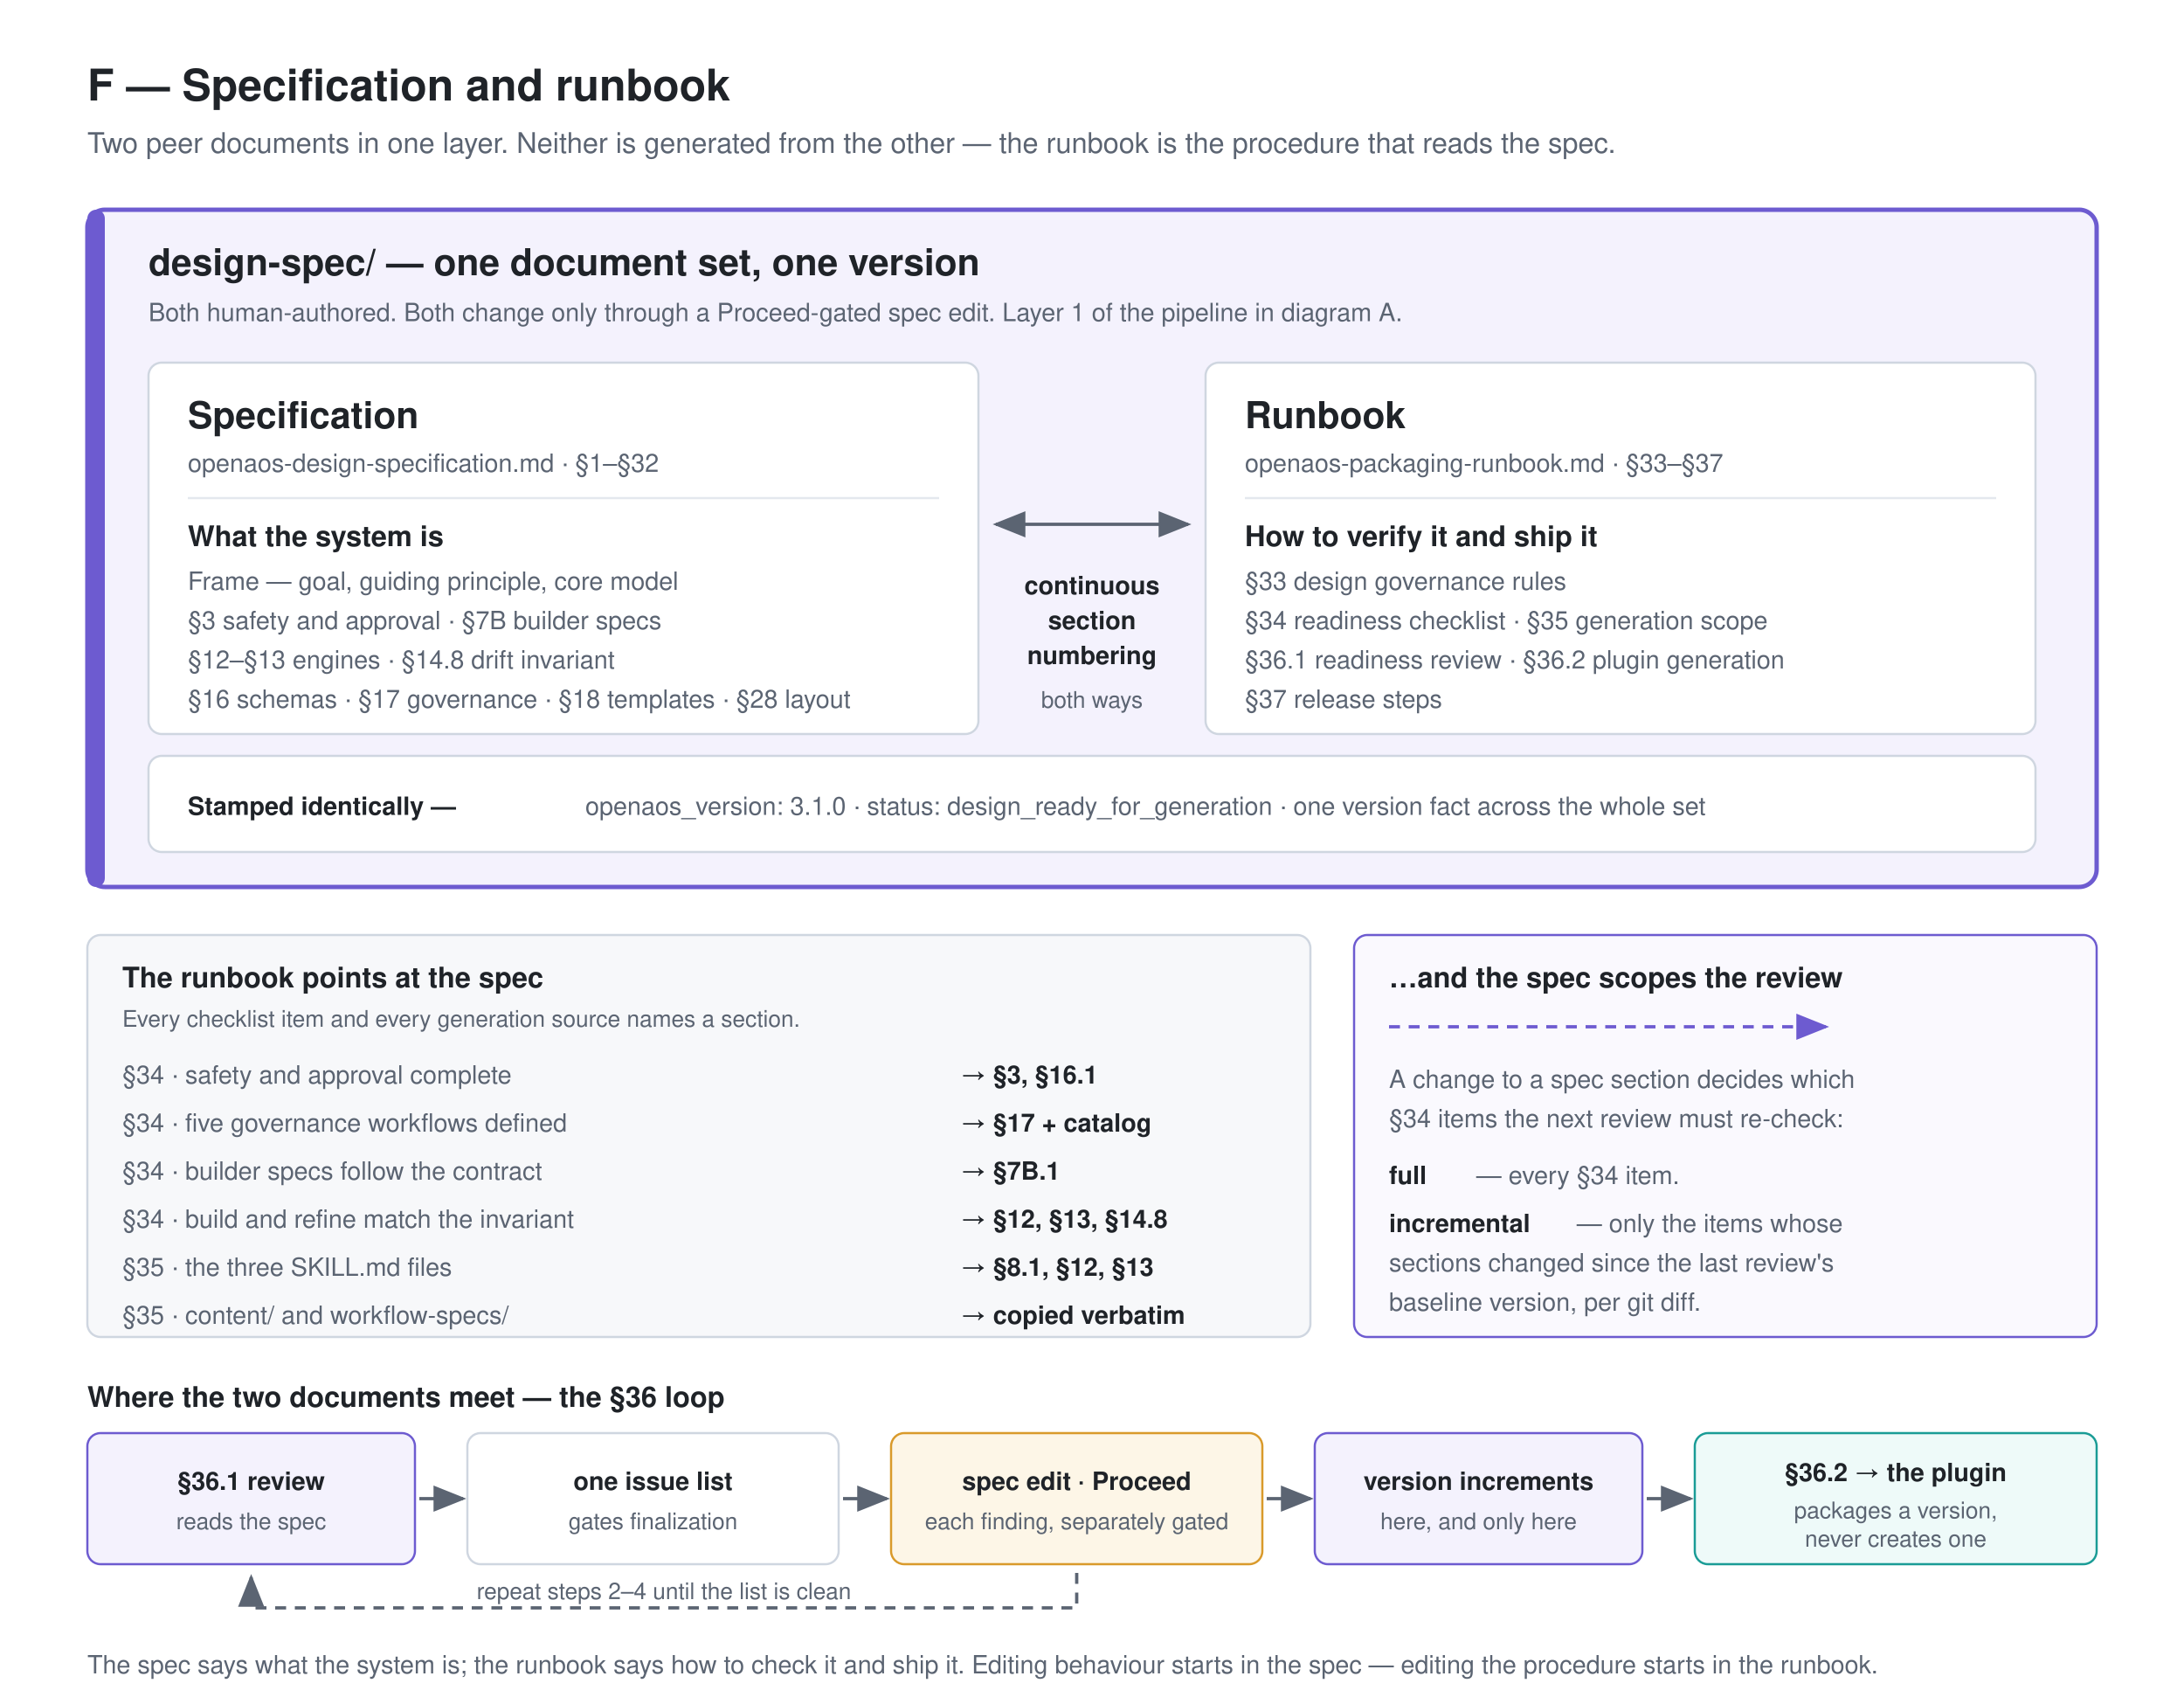
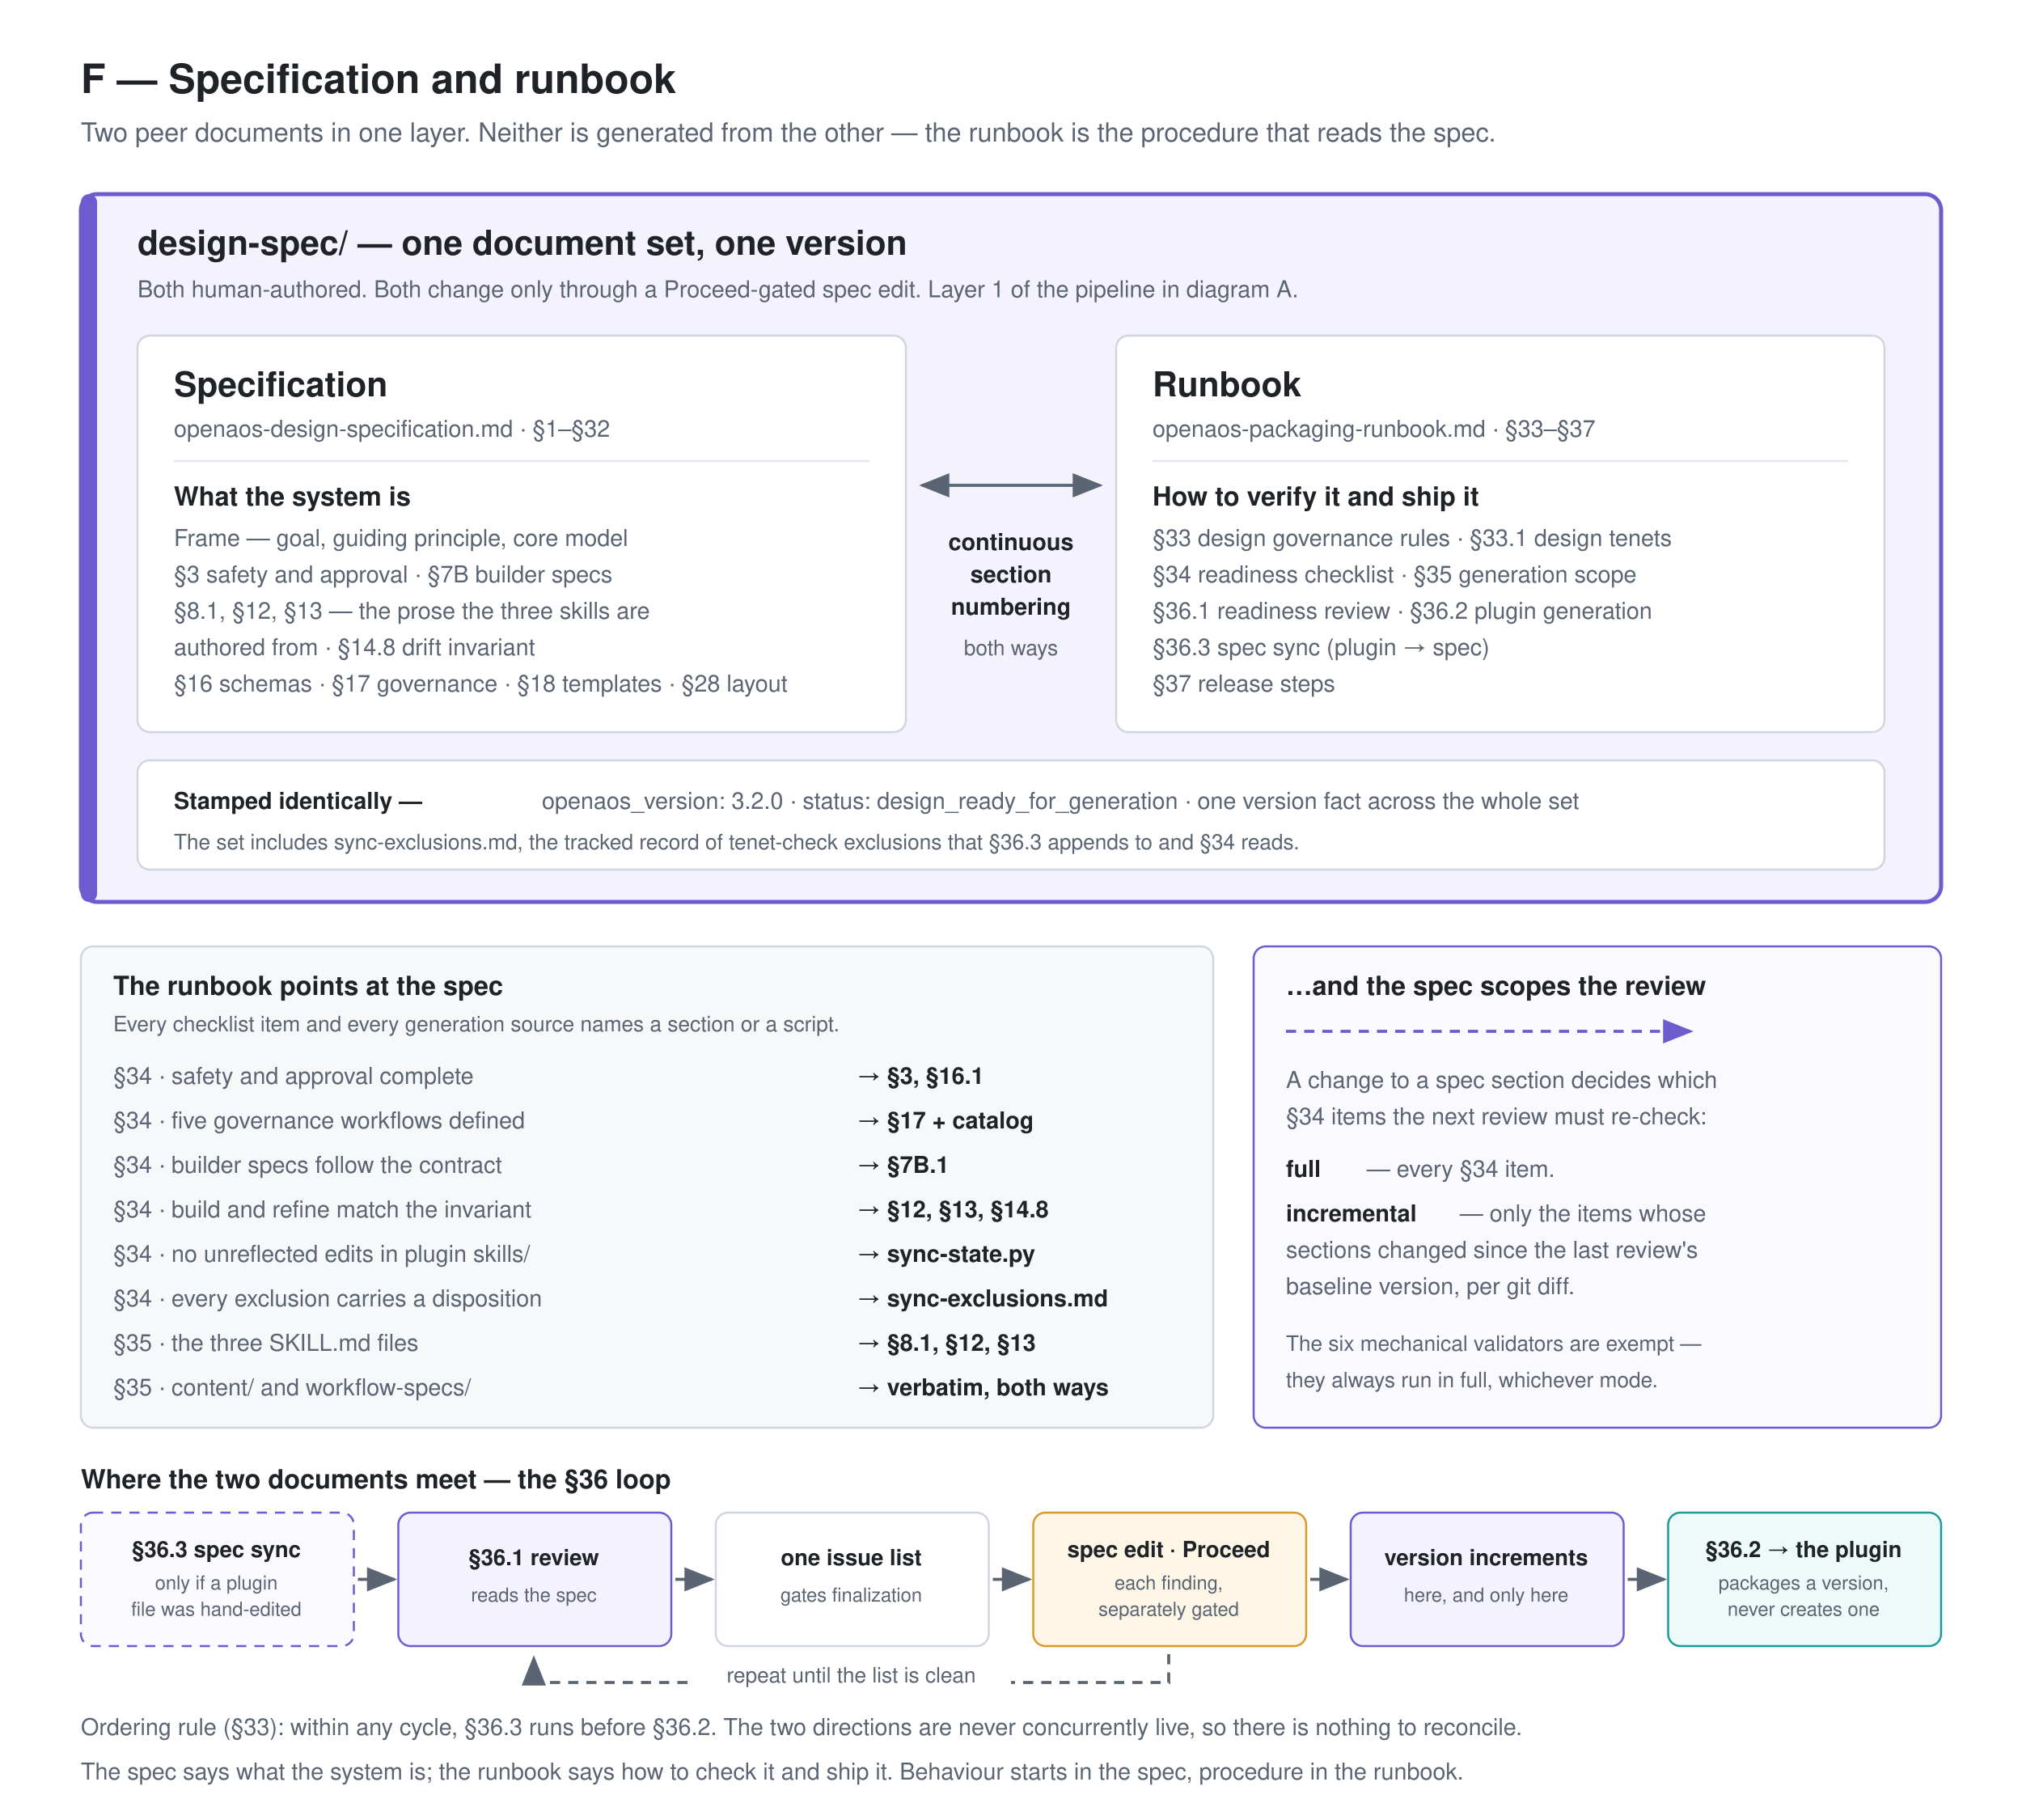
- <svg xmlns="http://www.w3.org/2000/svg" viewBox="0 0 1000 780" width="1000" height="780" font-family="Segoe UI, Helvetica, Arial, sans-serif">
+ <svg xmlns="http://www.w3.org/2000/svg" viewBox="0 0 1000 900" width="1000" height="900" font-family="Segoe UI, Helvetica, Arial, sans-serif">
  <style>
    .t { fill: #1f2328; }
    .m { fill: #5b6472; }
    .h { font-size: 20px; font-weight: 600; }
    .s { font-size: 13px; }
    .xs { font-size: 11.5px; }
    .xxs { font-size: 10.5px; }
    .lbl { font-size: 12px; font-weight: 600; letter-spacing: .08em; }
    .card { fill: #ffffff; stroke: #cfd6e0; stroke-width: 1; rx: 6; }
  </style>
  <defs>
    <marker id="arw" markerWidth="10" markerHeight="8" refX="9" refY="4" orient="auto">
      <path d="M0,0 L10,4 L0,8 z" fill="#5b6472" />
    </marker>
    <marker id="arwS" markerWidth="10" markerHeight="8" refX="1" refY="4" orient="auto">
      <path d="M10,0 L0,4 L10,8 z" fill="#5b6472" />
    </marker>
    <marker id="arwP" markerWidth="10" markerHeight="8" refX="9" refY="4" orient="auto">
      <path d="M0,0 L10,4 L0,8 z" fill="#6d5bd0" />
    </marker>
  </defs>
-   <rect width="1000" height="780" fill="#ffffff" />
+   <rect width="1000" height="900" fill="#ffffff" />
  <text x="40" y="46" class="t h">F — Specification and runbook</text>
  <text x="40" y="70" class="m s">Two peer documents in one layer. Neither is generated from the other — the runbook is the procedure that reads the spec.</text>
-   <rect x="40" y="96" width="920" height="310" rx="8" fill="#f4f2fd" stroke="#6d5bd0" stroke-width="2" />
-   <rect x="40" y="96" width="8" height="310" rx="4" fill="#6d5bd0" />
+   <rect x="40" y="96" width="920" height="350" rx="8" fill="#f4f2fd" stroke="#6d5bd0" stroke-width="2" />
+   <rect x="40" y="96" width="8" height="350" rx="4" fill="#6d5bd0" />
  <text x="68" y="126" class="t" font-size="17" font-weight="600">design-spec/ — one document set, one version</text>
  <text x="68" y="147" class="m xs">Both human-authored. Both change only through a Proceed-gated spec edit. Layer 1 of the pipeline in diagram A.</text>
-   <rect x="68" y="166" width="380" height="170" class="card" />
+   <rect x="68" y="166" width="380" height="196" class="card" />
  <text x="86" y="196" class="t" font-size="17" font-weight="600">Specification</text>
  <text x="86" y="216" class="m xs">openaos-design-specification.md · §1–§32</text>
  <line x1="86" y1="228" x2="430" y2="228" stroke="#e4e8ee" />
  <text x="86" y="250" class="t s" font-weight="600">What the system is</text>
  <text x="86" y="270" class="m xs">Frame — goal, guiding principle, core model</text>
  <text x="86" y="288" class="m xs">§3 safety and approval · §7B builder specs</text>
-   <text x="86" y="306" class="m xs">§12–§13 engines · §14.8 drift invariant</text>
-   <text x="86" y="324" class="m xs">§16 schemas · §17 governance · §18 templates · §28 layout</text>
+   <text x="86" y="306" class="m xs">§8.1, §12, §13 — the prose the three skills are</text>
+   <text x="86" y="324" class="m xs">authored from · §14.8 drift invariant</text>
+   <text x="86" y="342" class="m xs">§16 schemas · §17 governance · §18 templates · §28 layout</text>
  <line x1="456" y1="240" x2="544" y2="240" stroke="#5b6472" stroke-width="1.5" marker-end="url(#arw)" marker-start="url(#arwS)" />
  <text x="500" y="272" class="t xs" text-anchor="middle" font-weight="600">continuous</text>
  <text x="500" y="288" class="t xs" text-anchor="middle" font-weight="600">section</text>
  <text x="500" y="304" class="t xs" text-anchor="middle" font-weight="600">numbering</text>
  <text x="500" y="324" class="m xxs" text-anchor="middle">both ways</text>
-   <rect x="552" y="166" width="380" height="170" class="card" />
+   <rect x="552" y="166" width="380" height="196" class="card" />
  <text x="570" y="196" class="t" font-size="17" font-weight="600">Runbook</text>
  <text x="570" y="216" class="m xs">openaos-packaging-runbook.md · §33–§37</text>
  <line x1="570" y1="228" x2="914" y2="228" stroke="#e4e8ee" />
  <text x="570" y="250" class="t s" font-weight="600">How to verify it and ship it</text>
-   <text x="570" y="270" class="m xs">§33 design governance rules</text>
+   <text x="570" y="270" class="m xs">§33 design governance rules · §33.1 design tenets</text>
  <text x="570" y="288" class="m xs">§34 readiness checklist · §35 generation scope</text>
  <text x="570" y="306" class="m xs">§36.1 readiness review · §36.2 plugin generation</text>
-   <text x="570" y="324" class="m xs">§37 release steps</text>
-   <rect x="68" y="346" width="864" height="44" class="card" />
-   <text x="86" y="373" class="t xs" font-weight="600">Stamped identically —</text>
-   <text x="268" y="373" class="m xs">openaos_version: 3.1.0 · status: design_ready_for_generation · one version fact across the whole set</text>
-   <rect x="40" y="428" width="560" height="184" rx="6" fill="#f7f8fa" stroke="#cfd6e0" />
-   <text x="56" y="452" class="t s" font-weight="600">The runbook points at the spec</text>
-   <text x="56" y="470" class="m xxs">Every checklist item and every generation source names a section.</text>
-   <text x="56" y="496" class="m xs">§34 · safety and approval complete</text>
-   <text x="440" y="496" class="t xs" font-weight="600">→ §3, §16.1</text>
-   <text x="56" y="518" class="m xs">§34 · five governance workflows defined</text>
-   <text x="440" y="518" class="t xs" font-weight="600">→ §17 + catalog</text>
-   <text x="56" y="540" class="m xs">§34 · builder specs follow the contract</text>
-   <text x="440" y="540" class="t xs" font-weight="600">→ §7B.1</text>
-   <text x="56" y="562" class="m xs">§34 · build and refine match the invariant</text>
-   <text x="440" y="562" class="t xs" font-weight="600">→ §12, §13, §14.8</text>
-   <text x="56" y="584" class="m xs">§35 · the three SKILL.md files</text>
-   <text x="440" y="584" class="t xs" font-weight="600">→ §8.1, §12, §13</text>
-   <text x="56" y="606" class="m xs">§35 · content/ and workflow-specs/</text>
-   <text x="440" y="606" class="t xs" font-weight="600">→ copied verbatim</text>
-   <rect x="620" y="428" width="340" height="184" rx="6" fill="#faf9fe" stroke="#6d5bd0" />
-   <text x="636" y="452" class="t s" font-weight="600">…and the spec scopes the review</text>
-   <line x1="636" y1="470" x2="836" y2="470" stroke="#6d5bd0" stroke-width="1.5" stroke-dasharray="5 4" marker-end="url(#arwP)" />
-   <text x="636" y="498" class="m xs">A change to a spec section decides which</text>
-   <text x="636" y="516" class="m xs">§34 items the next review must re-check:</text>
-   <text x="636" y="542" class="t xs" font-weight="600">full</text>
-   <text x="676" y="542" class="m xs">— every §34 item.</text>
-   <text x="636" y="564" class="t xs" font-weight="600">incremental</text>
-   <text x="722" y="564" class="m xs">— only the items whose</text>
-   <text x="636" y="582" class="m xs">sections changed since the last review's</text>
-   <text x="636" y="600" class="m xs">baseline version, per git diff.</text>
-   <text x="40" y="644" class="t s" font-weight="600">Where the two documents meet — the §36 loop</text>
-   <rect x="40" y="656" width="150" height="60" rx="6" fill="#f4f2fd" stroke="#6d5bd0" />
-   <text x="115" y="682" class="t xs" text-anchor="middle" font-weight="600">§36.1 review</text>
-   <text x="115" y="700" class="m xxs" text-anchor="middle">reads the spec</text>
-   <line x1="192" y1="686" x2="212" y2="686" stroke="#5b6472" stroke-width="1.5" marker-end="url(#arw)" />
-   <rect x="214" y="656" width="170" height="60" rx="6" class="card" />
-   <text x="299" y="682" class="t xs" text-anchor="middle" font-weight="600">one issue list</text>
-   <text x="299" y="700" class="m xxs" text-anchor="middle">gates finalization</text>
-   <line x1="386" y1="686" x2="406" y2="686" stroke="#5b6472" stroke-width="1.5" marker-end="url(#arw)" />
-   <rect x="408" y="656" width="170" height="60" rx="6" fill="#fdf6e7" stroke="#d99a2b" />
-   <text x="493" y="682" class="t xs" text-anchor="middle" font-weight="600">spec edit · Proceed</text>
-   <text x="493" y="700" class="m xxs" text-anchor="middle">each finding, separately gated</text>
-   <line x1="580" y1="686" x2="600" y2="686" stroke="#5b6472" stroke-width="1.5" marker-end="url(#arw)" />
-   <rect x="602" y="656" width="150" height="60" rx="6" fill="#f4f2fd" stroke="#6d5bd0" />
-   <text x="677" y="682" class="t xs" text-anchor="middle" font-weight="600">version increments</text>
-   <text x="677" y="700" class="m xxs" text-anchor="middle">here, and only here</text>
-   <line x1="754" y1="686" x2="774" y2="686" stroke="#5b6472" stroke-width="1.5" marker-end="url(#arw)" />
-   <rect x="776" y="656" width="184" height="60" rx="6" fill="#eefaf9" stroke="#1a9c96" />
-   <text x="868" y="678" class="t xs" text-anchor="middle" font-weight="600">§36.2 → the plugin</text>
-   <text x="868" y="695" class="m xxs" text-anchor="middle">packages a version,</text>
-   <text x="868" y="708" class="m xxs" text-anchor="middle">never creates one</text>
-   <path d="M493,720 L493,736 L115,736 L115,722" fill="none" stroke="#5b6472" stroke-width="1.5" stroke-dasharray="5 4" marker-end="url(#arw)" />
-   <text x="304" y="732" class="m xxs" text-anchor="middle" fill="#5b6472">repeat steps 2–4 until the list is clean</text>
-   <text x="40" y="766" class="m xs">The spec says what the system is; the runbook says how to check it and ship it. Editing behaviour starts in the spec — editing the procedure starts in the runbook.</text>
+   <text x="570" y="324" class="m xs">§36.3 spec sync (plugin → spec)</text>
+   <text x="570" y="342" class="m xs">§37 release steps</text>
+   <rect x="68" y="376" width="864" height="54" class="card" />
+   <text x="86" y="400" class="t xs" font-weight="600">Stamped identically —</text>
+   <text x="268" y="400" class="m xs">openaos_version: 3.2.0 · status: design_ready_for_generation · one version fact across the whole set</text>
+   <text x="86" y="420" class="m xxs">The set includes sync-exclusions.md, the tracked record of tenet-check exclusions that §36.3 appends to and §34 reads.</text>
+   <rect x="40" y="468" width="560" height="238" rx="6" fill="#f7f8fa" stroke="#cfd6e0" />
+   <text x="56" y="492" class="t s" font-weight="600">The runbook points at the spec</text>
+   <text x="56" y="510" class="m xxs">Every checklist item and every generation source names a section or a script.</text>
+   <text x="56" y="536" class="m xs">§34 · safety and approval complete</text>
+   <text x="424" y="536" class="t xs" font-weight="600">→ §3, §16.1</text>
+   <text x="56" y="558" class="m xs">§34 · five governance workflows defined</text>
+   <text x="424" y="558" class="t xs" font-weight="600">→ §17 + catalog</text>
+   <text x="56" y="580" class="m xs">§34 · builder specs follow the contract</text>
+   <text x="424" y="580" class="t xs" font-weight="600">→ §7B.1</text>
+   <text x="56" y="602" class="m xs">§34 · build and refine match the invariant</text>
+   <text x="424" y="602" class="t xs" font-weight="600">→ §12, §13, §14.8</text>
+   <text x="56" y="624" class="m xs">§34 · no unreflected edits in plugin skills/</text>
+   <text x="424" y="624" class="t xs" font-weight="600">→ sync-state.py</text>
+   <text x="56" y="646" class="m xs">§34 · every exclusion carries a disposition</text>
+   <text x="424" y="646" class="t xs" font-weight="600">→ sync-exclusions.md</text>
+   <text x="56" y="668" class="m xs">§35 · the three SKILL.md files</text>
+   <text x="424" y="668" class="t xs" font-weight="600">→ §8.1, §12, §13</text>
+   <text x="56" y="690" class="m xs">§35 · content/ and workflow-specs/</text>
+   <text x="424" y="690" class="t xs" font-weight="600">→ verbatim, both ways</text>
+   <rect x="620" y="468" width="340" height="238" rx="6" fill="#faf9fe" stroke="#6d5bd0" />
+   <text x="636" y="492" class="t s" font-weight="600">…and the spec scopes the review</text>
+   <line x1="636" y1="510" x2="836" y2="510" stroke="#6d5bd0" stroke-width="1.5" stroke-dasharray="5 4" marker-end="url(#arwP)" />
+   <text x="636" y="538" class="m xs">A change to a spec section decides which</text>
+   <text x="636" y="556" class="m xs">§34 items the next review must re-check:</text>
+   <text x="636" y="582" class="t xs" font-weight="600">full</text>
+   <text x="676" y="582" class="m xs">— every §34 item.</text>
+   <text x="636" y="604" class="t xs" font-weight="600">incremental</text>
+   <text x="722" y="604" class="m xs">— only the items whose</text>
+   <text x="636" y="622" class="m xs">sections changed since the last review's</text>
+   <text x="636" y="640" class="m xs">baseline version, per git diff.</text>
+   <text x="636" y="668" class="m xxs">The six mechanical validators are exempt —</text>
+   <text x="636" y="686" class="m xxs">they always run in full, whichever mode.</text>
+   <text x="40" y="736" class="t s" font-weight="600">Where the two documents meet — the §36 loop</text>
+   <rect x="40" y="748" width="135" height="66" rx="6" fill="#faf9fe" stroke="#6d5bd0" stroke-dasharray="5 4" />
+   <text x="107" y="770" class="t" font-size="11" text-anchor="middle" font-weight="600">§36.3 spec sync</text>
+   <text x="107" y="786" class="m" font-size="9.5" text-anchor="middle">only if a plugin</text>
+   <text x="107" y="799" class="m" font-size="9.5" text-anchor="middle">file was hand-edited</text>
+   <line x1="177" y1="781" x2="195" y2="781" stroke="#5b6472" stroke-width="1.5" marker-end="url(#arw)" />
+   <rect x="197" y="748" width="135" height="66" rx="6" fill="#f4f2fd" stroke="#6d5bd0" />
+   <text x="264" y="774" class="t" font-size="11" text-anchor="middle" font-weight="600">§36.1 review</text>
+   <text x="264" y="792" class="m" font-size="9.5" text-anchor="middle">reads the spec</text>
+   <line x1="334" y1="781" x2="352" y2="781" stroke="#5b6472" stroke-width="1.5" marker-end="url(#arw)" />
+   <rect x="354" y="748" width="135" height="66" rx="6" class="card" />
+   <text x="421" y="774" class="t" font-size="11" text-anchor="middle" font-weight="600">one issue list</text>
+   <text x="421" y="792" class="m" font-size="9.5" text-anchor="middle">gates finalization</text>
+   <line x1="491" y1="781" x2="509" y2="781" stroke="#5b6472" stroke-width="1.5" marker-end="url(#arw)" />
+   <rect x="511" y="748" width="135" height="66" rx="6" fill="#fdf6e7" stroke="#d99a2b" />
+   <text x="578" y="770" class="t" font-size="11" text-anchor="middle" font-weight="600">spec edit · Proceed</text>
+   <text x="578" y="786" class="m" font-size="9.5" text-anchor="middle">each finding,</text>
+   <text x="578" y="799" class="m" font-size="9.5" text-anchor="middle">separately gated</text>
+   <line x1="648" y1="781" x2="666" y2="781" stroke="#5b6472" stroke-width="1.5" marker-end="url(#arw)" />
+   <rect x="668" y="748" width="135" height="66" rx="6" fill="#f4f2fd" stroke="#6d5bd0" />
+   <text x="735" y="774" class="t" font-size="11" text-anchor="middle" font-weight="600">version increments</text>
+   <text x="735" y="792" class="m" font-size="9.5" text-anchor="middle">here, and only here</text>
+   <line x1="805" y1="781" x2="823" y2="781" stroke="#5b6472" stroke-width="1.5" marker-end="url(#arw)" />
+   <rect x="825" y="748" width="135" height="66" rx="6" fill="#eefaf9" stroke="#1a9c96" />
+   <text x="892" y="770" class="t" font-size="11" text-anchor="middle" font-weight="600">§36.2 → the plugin</text>
+   <text x="892" y="786" class="m" font-size="9.5" text-anchor="middle">packages a version,</text>
+   <text x="892" y="799" class="m" font-size="9.5" text-anchor="middle">never creates one</text>
+   <path d="M578,818 L578,832 L264,832 L264,820" fill="none" stroke="#5b6472" stroke-width="1.5" stroke-dasharray="5 4" marker-end="url(#arw)" />
+   <rect x="342" y="821" width="158" height="14" fill="#ffffff" />
+   <text x="421" y="832" class="m xxs" text-anchor="middle" fill="#5b6472">repeat until the list is clean</text>
+   <text x="40" y="858" class="m xs">Ordering rule (§33): within any cycle, §36.3 runs before §36.2. The two directions are never concurrently live, so there is nothing to reconcile.</text>
+   <text x="40" y="880" class="m xs">The spec says what the system is; the runbook says how to check it and ship it. Behaviour starts in the spec, procedure in the runbook.</text>
</svg>
